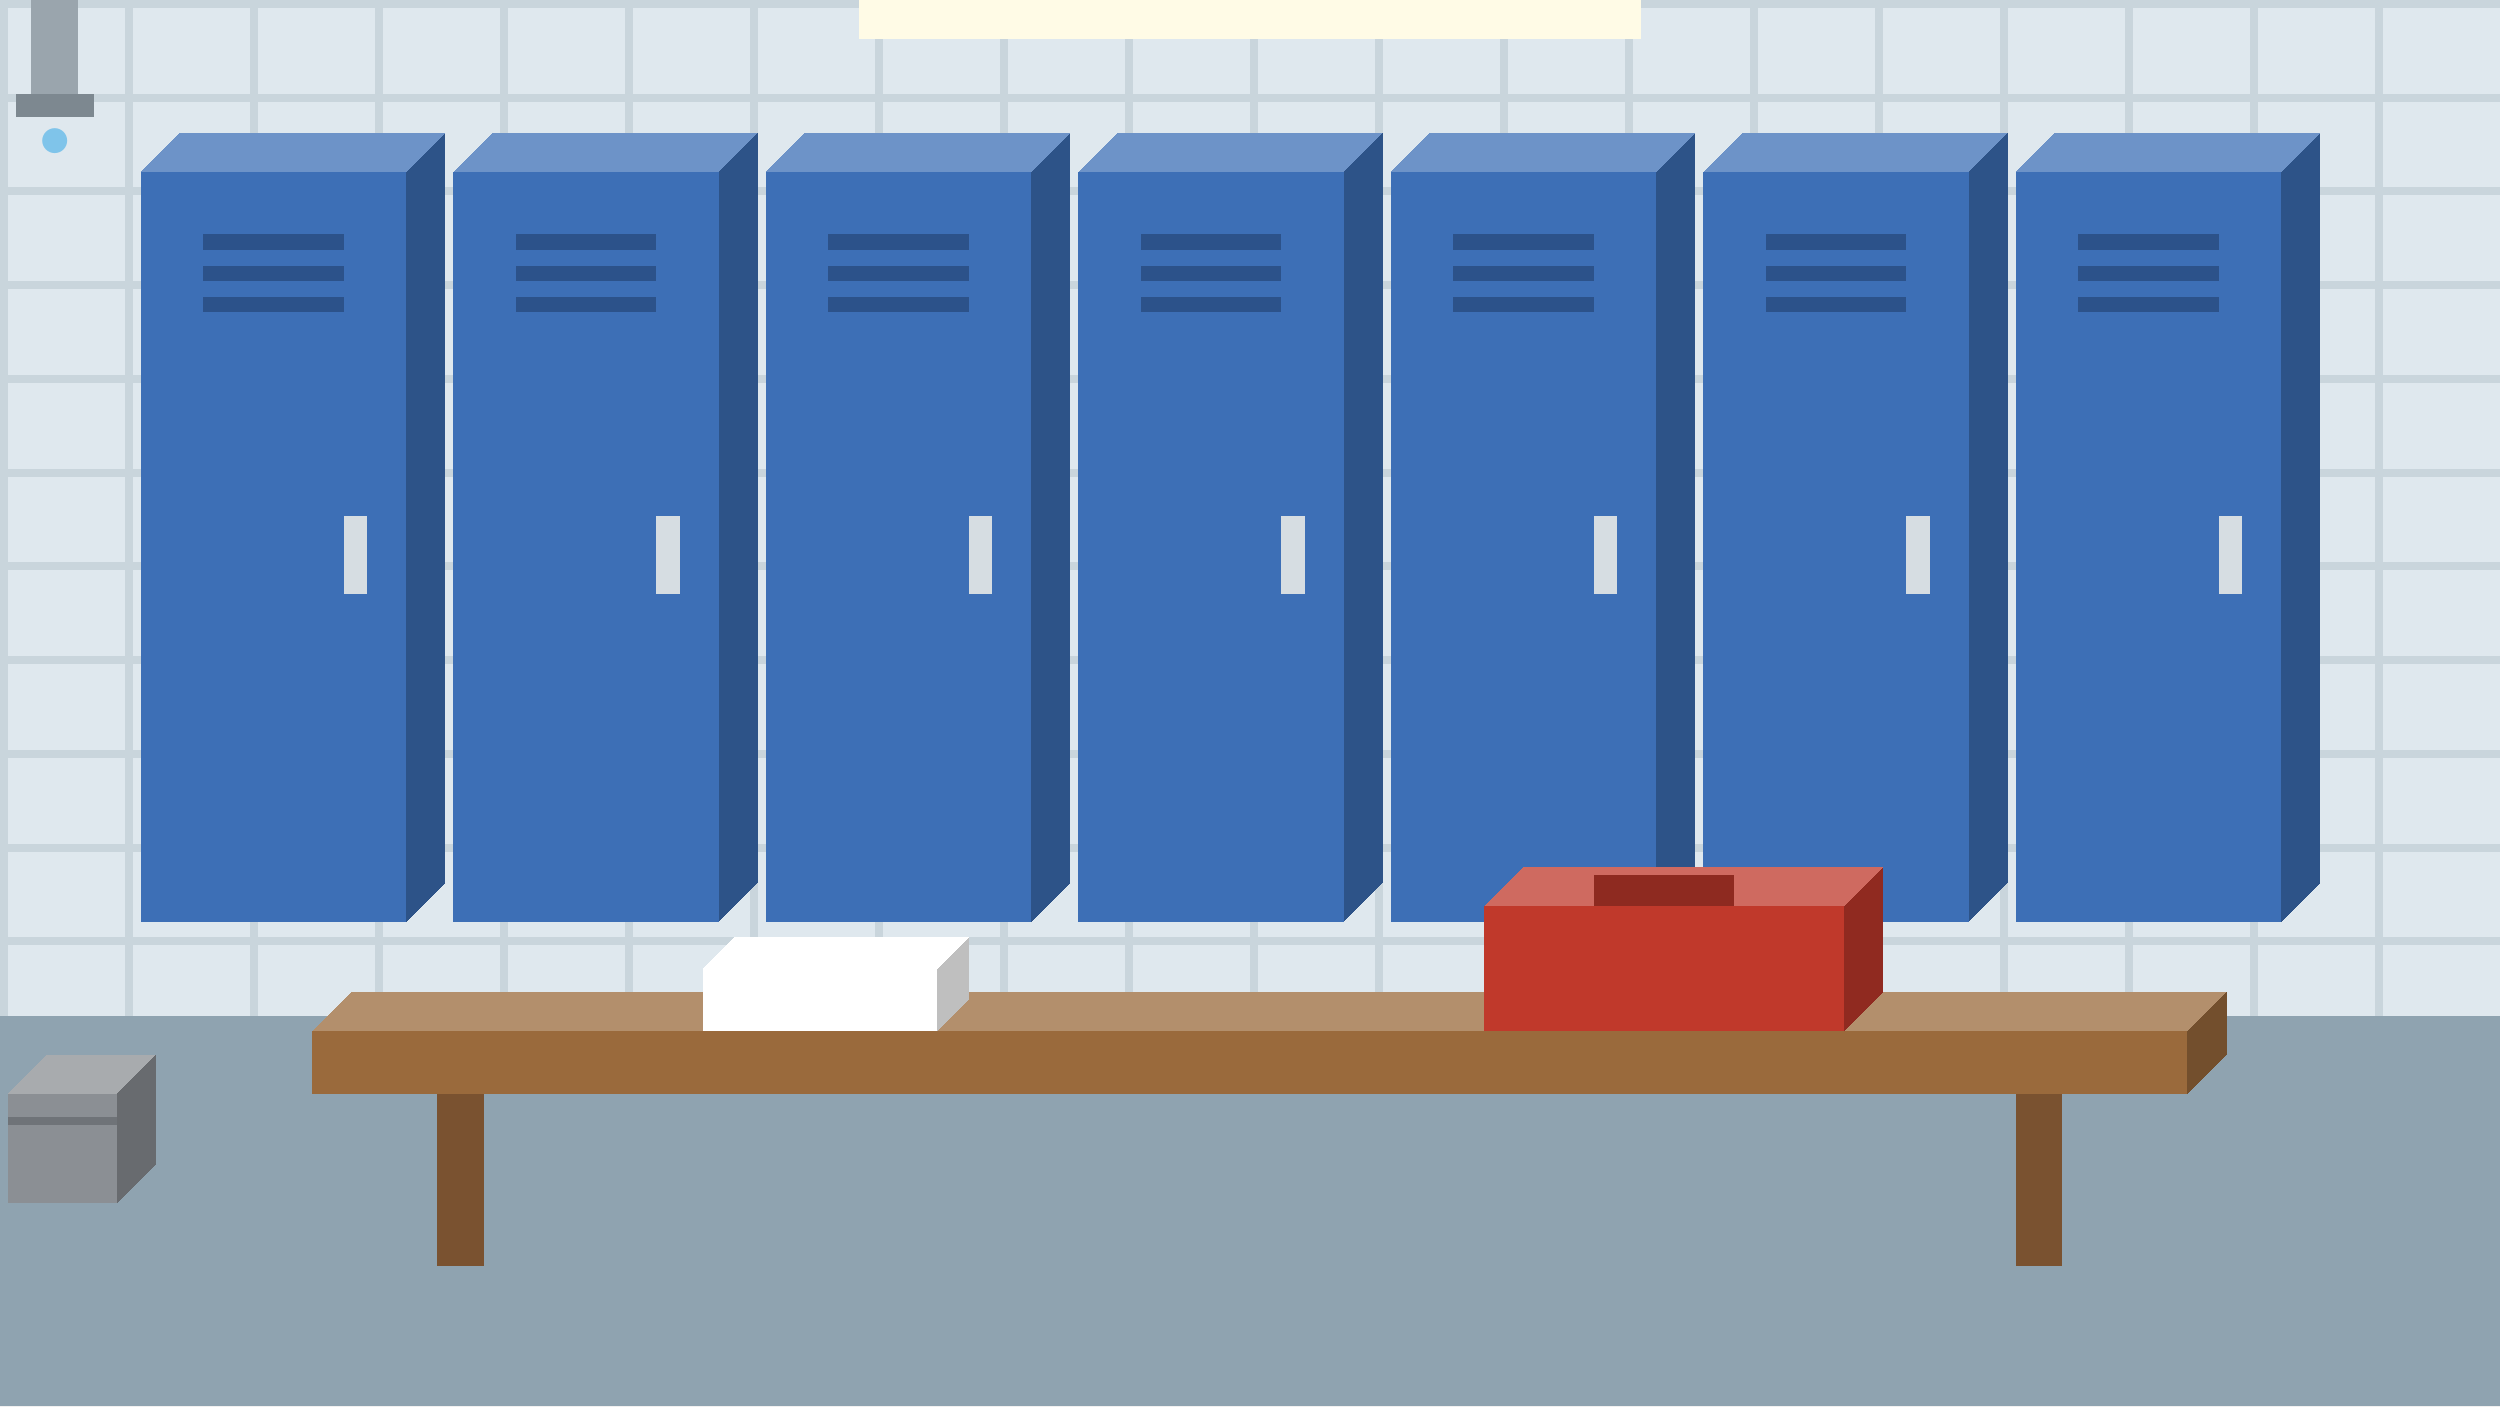
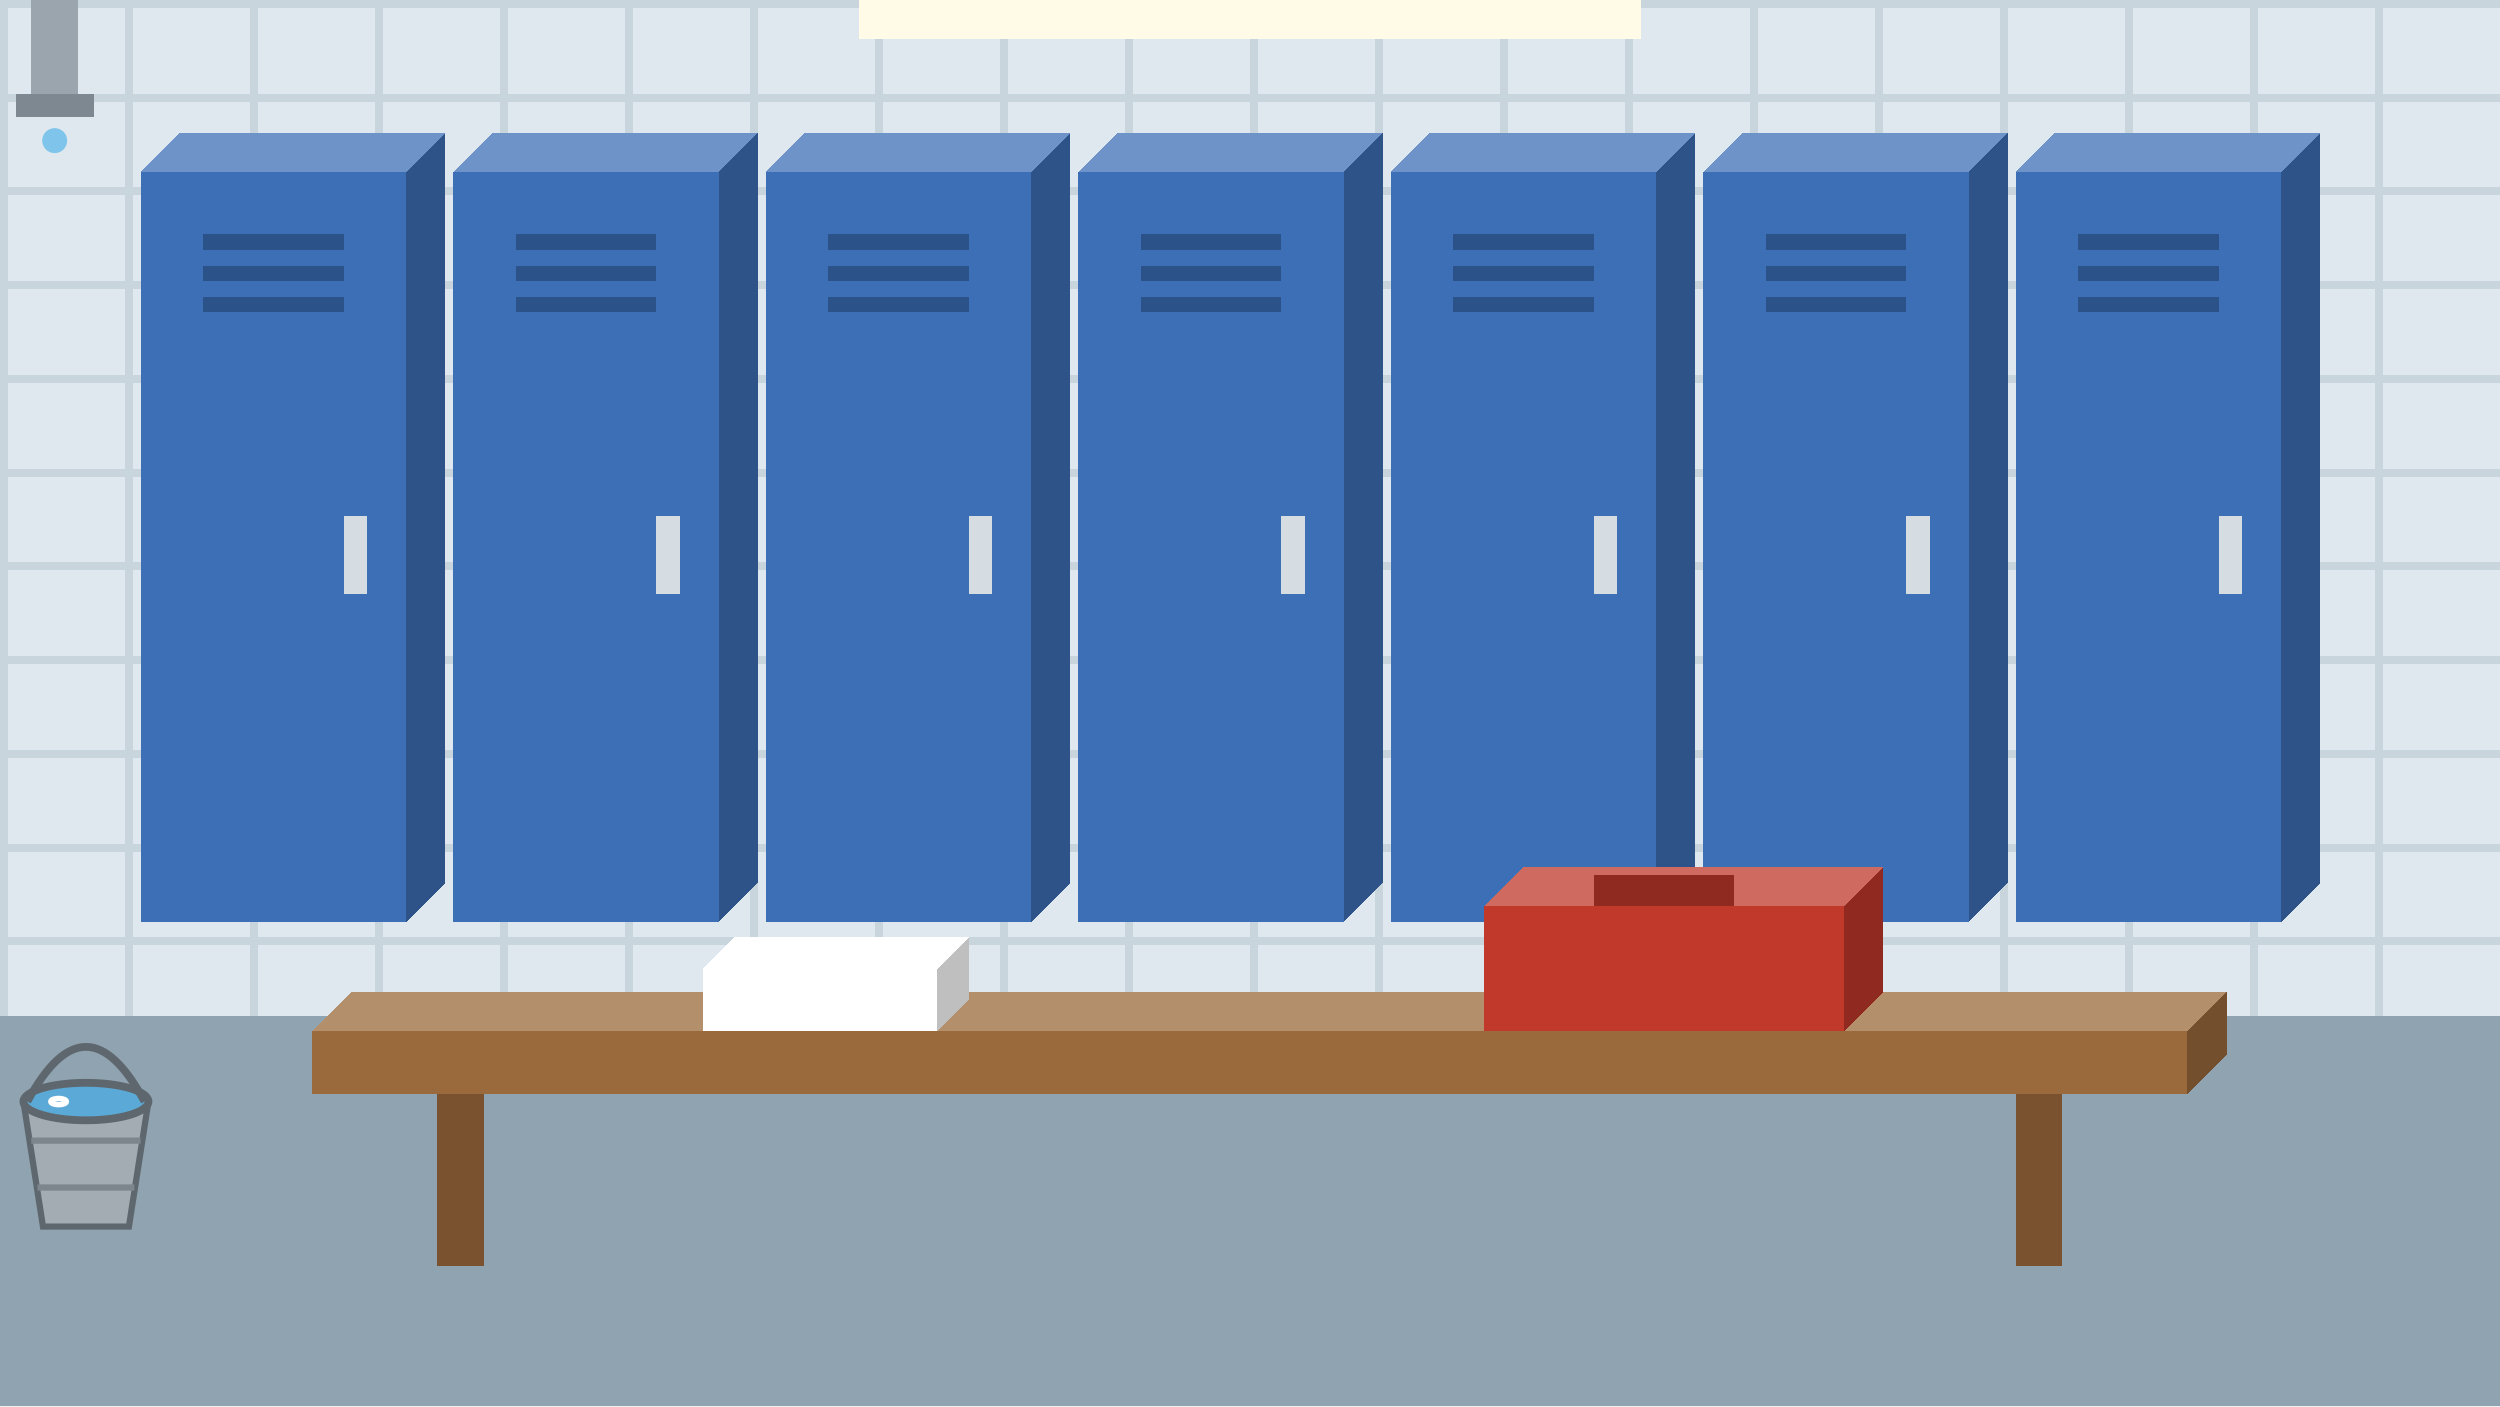
<svg xmlns="http://www.w3.org/2000/svg" viewBox="0 0 320 180" shape-rendering="crispEdges">
  <defs />
  <rect x="0" y="0" width="320" height="130" fill="#dfe8ee" />
  <rect x="0" y="0" width="320" height="1" fill="#c9d5dc" />
  <rect x="0" y="12" width="320" height="1" fill="#c9d5dc" />
  <rect x="0" y="24" width="320" height="1" fill="#c9d5dc" />
  <rect x="0" y="36" width="320" height="1" fill="#c9d5dc" />
  <rect x="0" y="48" width="320" height="1" fill="#c9d5dc" />
  <rect x="0" y="60" width="320" height="1" fill="#c9d5dc" />
  <rect x="0" y="72" width="320" height="1" fill="#c9d5dc" />
  <rect x="0" y="84" width="320" height="1" fill="#c9d5dc" />
  <rect x="0" y="96" width="320" height="1" fill="#c9d5dc" />
  <rect x="0" y="108" width="320" height="1" fill="#c9d5dc" />
  <rect x="0" y="120" width="320" height="1" fill="#c9d5dc" />
  <rect x="0" y="0" width="1" height="130" fill="#c9d5dc" />
  <rect x="16" y="0" width="1" height="130" fill="#c9d5dc" />
  <rect x="32" y="0" width="1" height="130" fill="#c9d5dc" />
  <rect x="48" y="0" width="1" height="130" fill="#c9d5dc" />
  <rect x="64" y="0" width="1" height="130" fill="#c9d5dc" />
  <rect x="80" y="0" width="1" height="130" fill="#c9d5dc" />
  <rect x="96" y="0" width="1" height="130" fill="#c9d5dc" />
  <rect x="112" y="0" width="1" height="130" fill="#c9d5dc" />
  <rect x="128" y="0" width="1" height="130" fill="#c9d5dc" />
  <rect x="144" y="0" width="1" height="130" fill="#c9d5dc" />
  <rect x="160" y="0" width="1" height="130" fill="#c9d5dc" />
  <rect x="176" y="0" width="1" height="130" fill="#c9d5dc" />
  <rect x="192" y="0" width="1" height="130" fill="#c9d5dc" />
  <rect x="208" y="0" width="1" height="130" fill="#c9d5dc" />
  <rect x="224" y="0" width="1" height="130" fill="#c9d5dc" />
  <rect x="240" y="0" width="1" height="130" fill="#c9d5dc" />
  <rect x="256" y="0" width="1" height="130" fill="#c9d5dc" />
  <rect x="272" y="0" width="1" height="130" fill="#c9d5dc" />
  <rect x="288" y="0" width="1" height="130" fill="#c9d5dc" />
  <rect x="304" y="0" width="1" height="130" fill="#c9d5dc" />
  <rect x="0" y="130" width="320" height="50" fill="#8fa3b0" />
  <rect x="110" y="0" width="100" height="5" fill="#fffbe6">
    <animate attributeName="opacity" values="1;1;0.4;1;0.6;1;1" keyTimes="0;0.8;0.82;0.84;0.86;0.88;1" dur="3.5s" repeatCount="indefinite" />
  </rect>
  <polygon points="18,22 23,17 57,17 52,22" fill="#6d93c8" />
  <polygon points="52,22 57,17 57,113 52,118" fill="#2d5388" />
  <rect x="18" y="22" width="34" height="96" fill="#3d6fb6" />
  <rect x="26" y="30" width="18" height="2" fill="#2c528a" />
  <rect x="26" y="34" width="18" height="2" fill="#2c528a" />
  <rect x="26" y="38" width="18" height="2" fill="#2c528a" />
  <rect x="44" y="66" width="3" height="10" fill="#d6dde2" />
  <polygon points="58,22 63,17 97,17 92,22" fill="#6d93c8" />
  <polygon points="92,22 97,17 97,113 92,118" fill="#2d5388" />
  <rect x="58" y="22" width="34" height="96" fill="#3d6fb6" />
  <rect x="66" y="30" width="18" height="2" fill="#2c528a" />
  <rect x="66" y="34" width="18" height="2" fill="#2c528a" />
  <rect x="66" y="38" width="18" height="2" fill="#2c528a" />
  <rect x="84" y="66" width="3" height="10" fill="#d6dde2" />
  <polygon points="98,22 103,17 137,17 132,22" fill="#6d93c8" />
  <polygon points="132,22 137,17 137,113 132,118" fill="#2d5388" />
  <rect x="98" y="22" width="34" height="96" fill="#3d6fb6" />
  <rect x="106" y="30" width="18" height="2" fill="#2c528a" />
  <rect x="106" y="34" width="18" height="2" fill="#2c528a" />
  <rect x="106" y="38" width="18" height="2" fill="#2c528a" />
  <rect x="124" y="66" width="3" height="10" fill="#d6dde2" />
  <polygon points="138,22 143,17 177,17 172,22" fill="#6d93c8" />
  <polygon points="172,22 177,17 177,113 172,118" fill="#2d5388" />
  <rect x="138" y="22" width="34" height="96" fill="#3d6fb6" />
  <rect x="146" y="30" width="18" height="2" fill="#2c528a" />
  <rect x="146" y="34" width="18" height="2" fill="#2c528a" />
  <rect x="146" y="38" width="18" height="2" fill="#2c528a" />
  <rect x="164" y="66" width="3" height="10" fill="#d6dde2" />
  <polygon points="178,22 183,17 217,17 212,22" fill="#6d93c8" />
  <polygon points="212,22 217,17 217,113 212,118" fill="#2d5388" />
  <rect x="178" y="22" width="34" height="96" fill="#3d6fb6" />
  <rect x="186" y="30" width="18" height="2" fill="#2c528a" />
  <rect x="186" y="34" width="18" height="2" fill="#2c528a" />
  <rect x="186" y="38" width="18" height="2" fill="#2c528a" />
  <rect x="204" y="66" width="3" height="10" fill="#d6dde2" />
  <polygon points="218,22 223,17 257,17 252,22" fill="#6d93c8" />
  <polygon points="252,22 257,17 257,113 252,118" fill="#2d5388" />
  <rect x="218" y="22" width="34" height="96" fill="#3d6fb6" />
  <rect x="226" y="30" width="18" height="2" fill="#2c528a" />
  <rect x="226" y="34" width="18" height="2" fill="#2c528a" />
  <rect x="226" y="38" width="18" height="2" fill="#2c528a" />
  <rect x="244" y="66" width="3" height="10" fill="#d6dde2" />
  <polygon points="258,22 263,17 297,17 292,22" fill="#6d93c8" />
  <polygon points="292,22 297,17 297,113 292,118" fill="#2d5388" />
  <rect x="258" y="22" width="34" height="96" fill="#3d6fb6" />
  <rect x="266" y="30" width="18" height="2" fill="#2c528a" />
  <rect x="266" y="34" width="18" height="2" fill="#2c528a" />
  <rect x="266" y="38" width="18" height="2" fill="#2c528a" />
  <rect x="284" y="66" width="3" height="10" fill="#d6dde2" />
  <rect x="4" y="0" width="6" height="14" fill="#9aa5ad" />
  <rect x="2" y="12" width="10" height="3" fill="#7d8890" />
  <g shape-rendering="auto">
    <circle cx="7" cy="18" r="1.6" fill="#7fc4ea">
-       <animate attributeName="cy" values="16;138" dur="1.1s" repeatCount="indefinite" />
+       <animate attributeName="cy" values="16;140" dur="1.1s" repeatCount="indefinite" />
      <animate attributeName="opacity" values="1;1;0" keyTimes="0;0.9;1" dur="1.1s" repeatCount="indefinite" />
    </circle>
-     <ellipse cx="9" cy="138.5" rx="1" ry="0.5" fill="none" stroke="#ffffff" stroke-width="0.8">
-       <animate attributeName="rx" values="1;5" dur="1.1s" repeatCount="indefinite" />
+   </g>
+   <g shape-rendering="auto">
+     <path d="M 3 141 L 5.5 157 L 16.5 157 L 19 141 Z" fill="#a3acb3" stroke="#5f676e" stroke-width="0.8" />
+     <line x1="4" y1="146" x2="18" y2="146" stroke="#7d868d" stroke-width="0.8" />
+     <line x1="4.8" y1="152" x2="17.2" y2="152" stroke="#7d868d" stroke-width="0.8" />
+     <ellipse cx="11" cy="141" rx="8" ry="2.4" fill="#5aa9d6" stroke="#5f676e" stroke-width="1" />
+     <path d="M 3.5 141 Q 11 127 18.5 141" fill="none" stroke="#5f676e" stroke-width="1" />
+     <ellipse cx="7.5" cy="141" rx="1" ry="0.4" fill="none" stroke="#ffffff" stroke-width="0.7">
+       <animate attributeName="rx" values="1;4.5" dur="1.1s" repeatCount="indefinite" />
      <animate attributeName="opacity" values="0;0;1;0" keyTimes="0;0.85;0.9;1" dur="1.1s" repeatCount="indefinite" />
    </ellipse>
  </g>
-   <polygon points="1,140 6,136 20,136 15,140" fill="#5aa9d6" />
-   <polygon points="1,140 6,135 20,135 15,140" fill="#a8abae" />
-   <polygon points="15,140 20,135 20,149 15,154" fill="#686b6f" />
-   <rect x="1" y="140" width="14" height="14" fill="#8b8f94" />
-   <rect x="1" y="143" width="14" height="1" fill="#6f7378" />
  <polygon points="40,132 45,127 285,127 280,132" fill="#b38f6c" />
  <polygon points="280,132 285,127 285,135 280,140" fill="#734f2d" />
  <rect x="40" y="132" width="240" height="8" fill="#9a6a3c" />
  <rect x="56" y="140" width="6" height="22" fill="#7a5230" />
  <rect x="258" y="140" width="6" height="22" fill="#7a5230" />
  <polygon points="90,124 94,120 124,120 120,124" fill="#ffffff" />
  <polygon points="120,124 124,120 124,128 120,132" fill="#bfbfbf" />
  <rect x="90" y="124" width="30" height="8" fill="#ffffff" />
  <polygon points="190,116 195,111 241,111 236,116" fill="#cf6a60" />
  <polygon points="236,116 241,111 241,127 236,132" fill="#902a20" />
  <rect x="190" y="116" width="46" height="16" fill="#c0392b" />
  <rect x="204" y="112" width="18" height="4" fill="#8e2a20" />
</svg>
